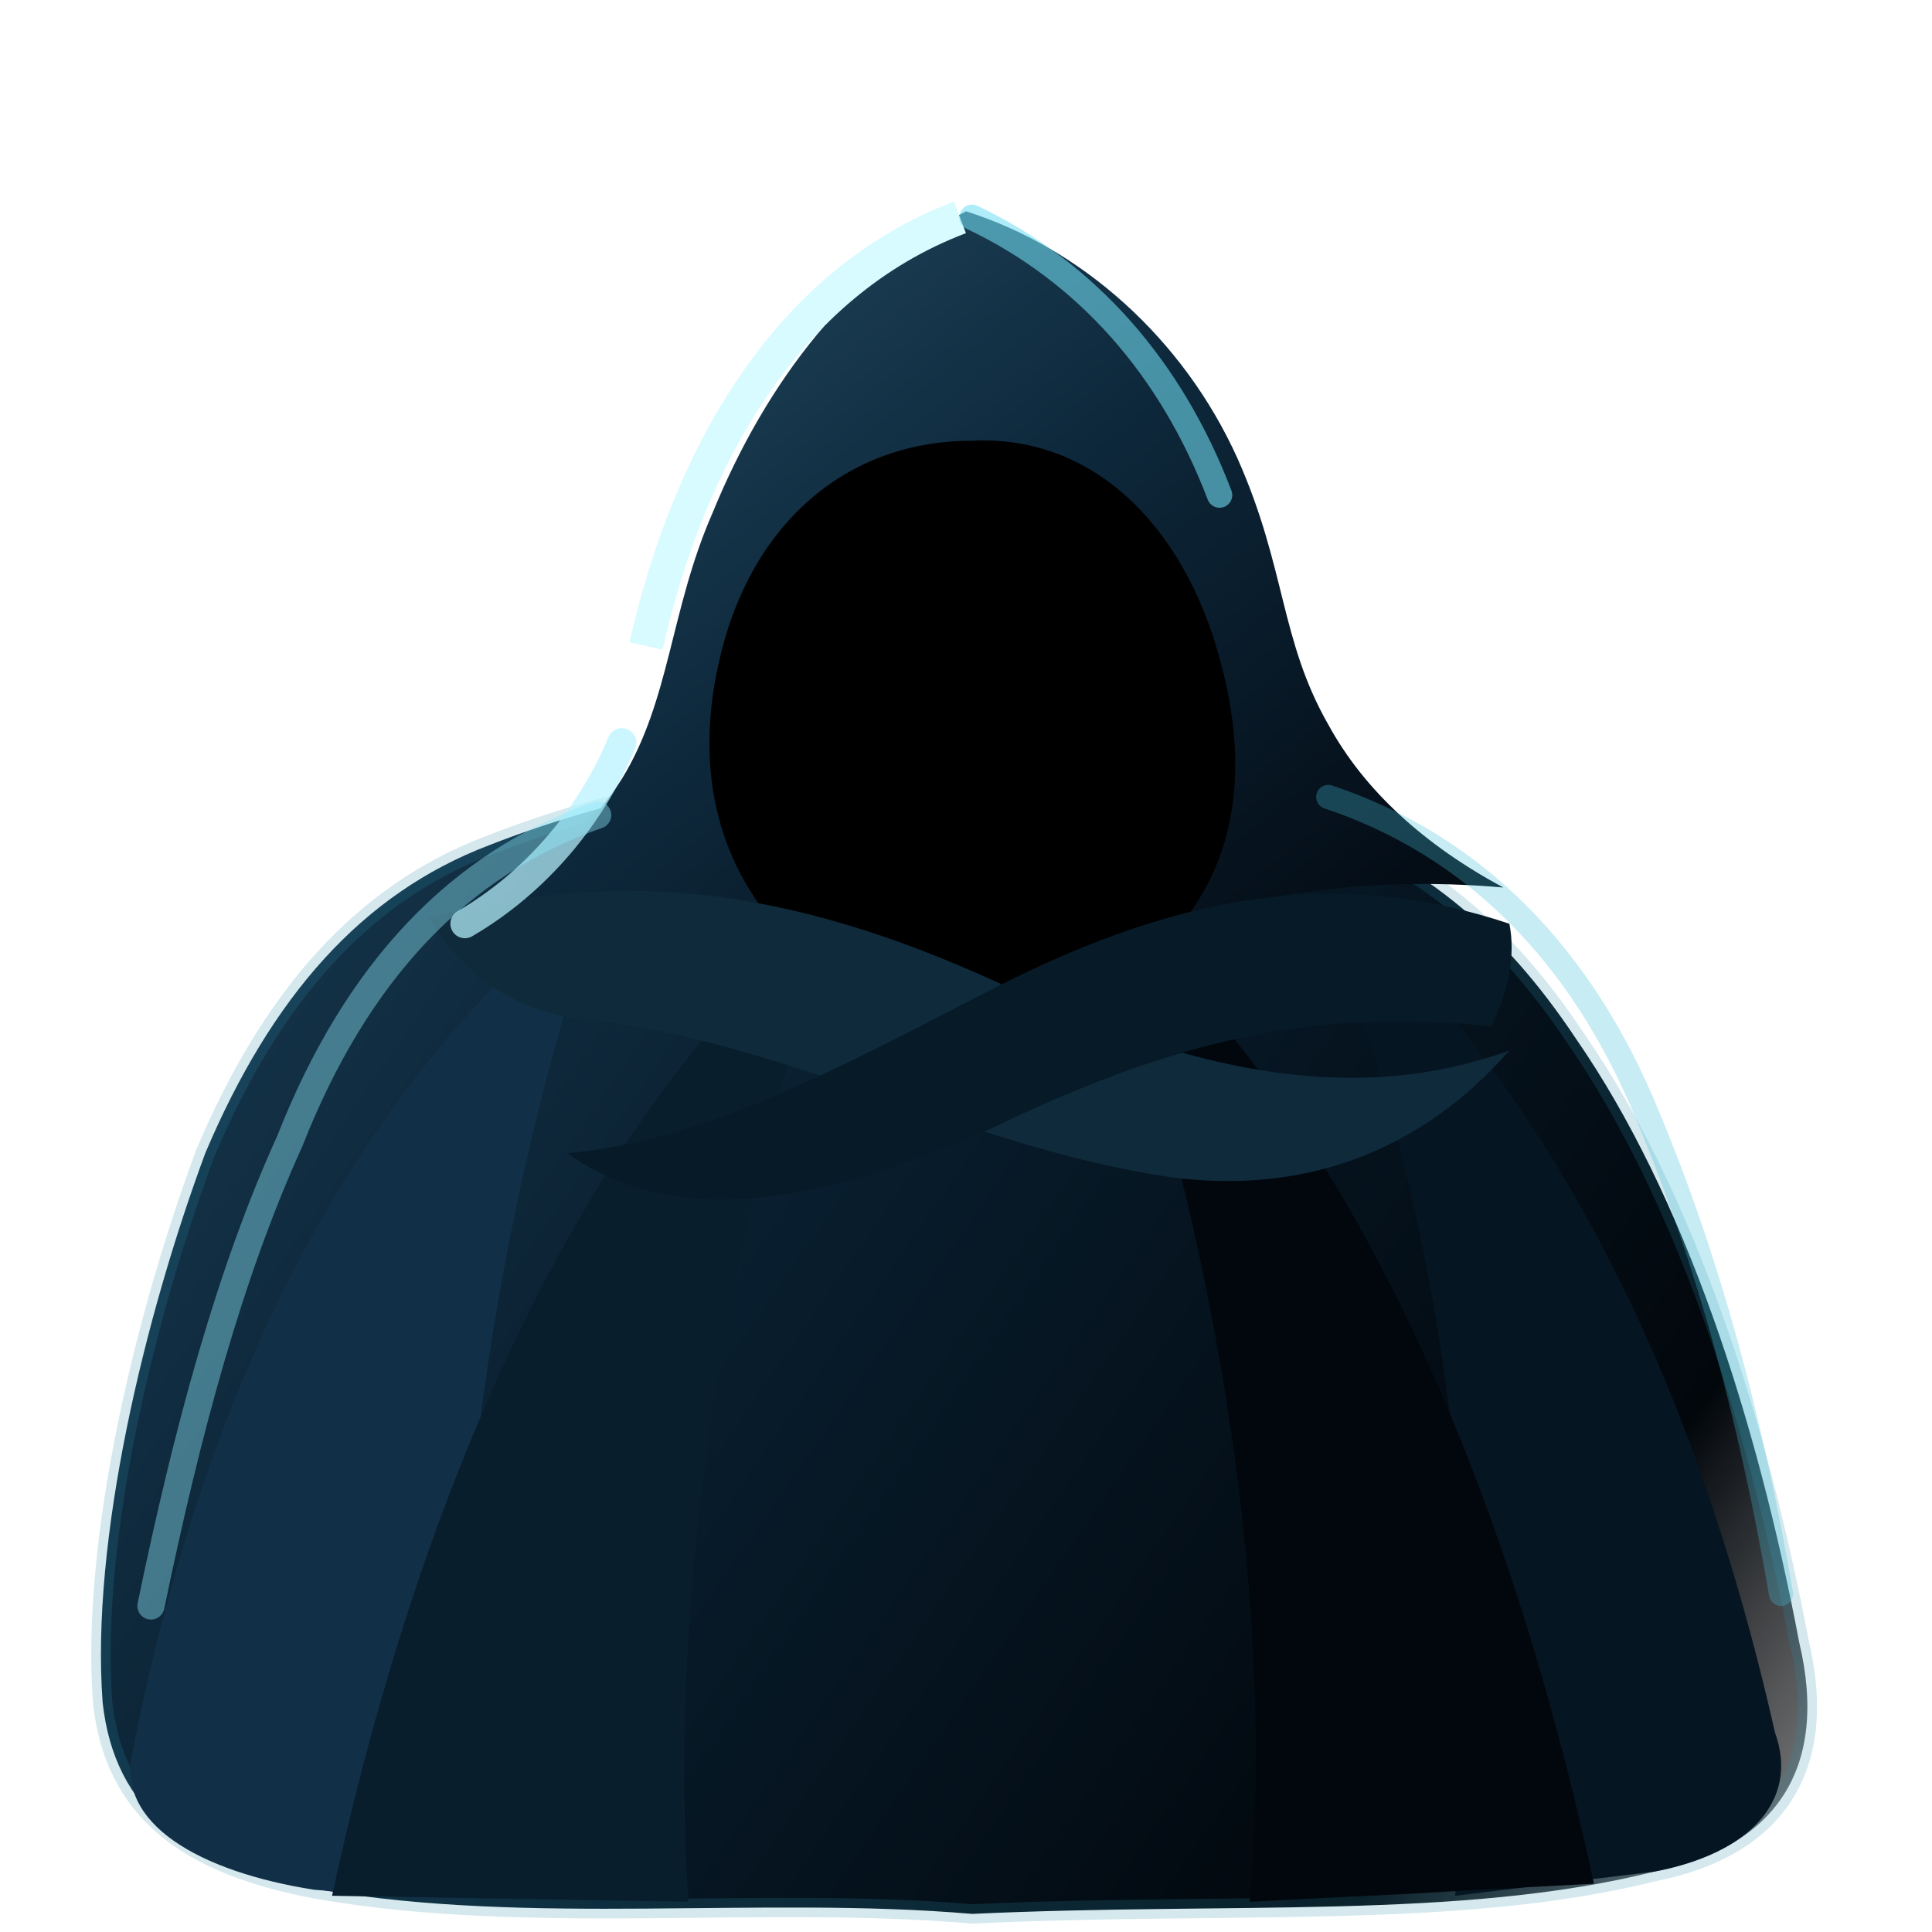
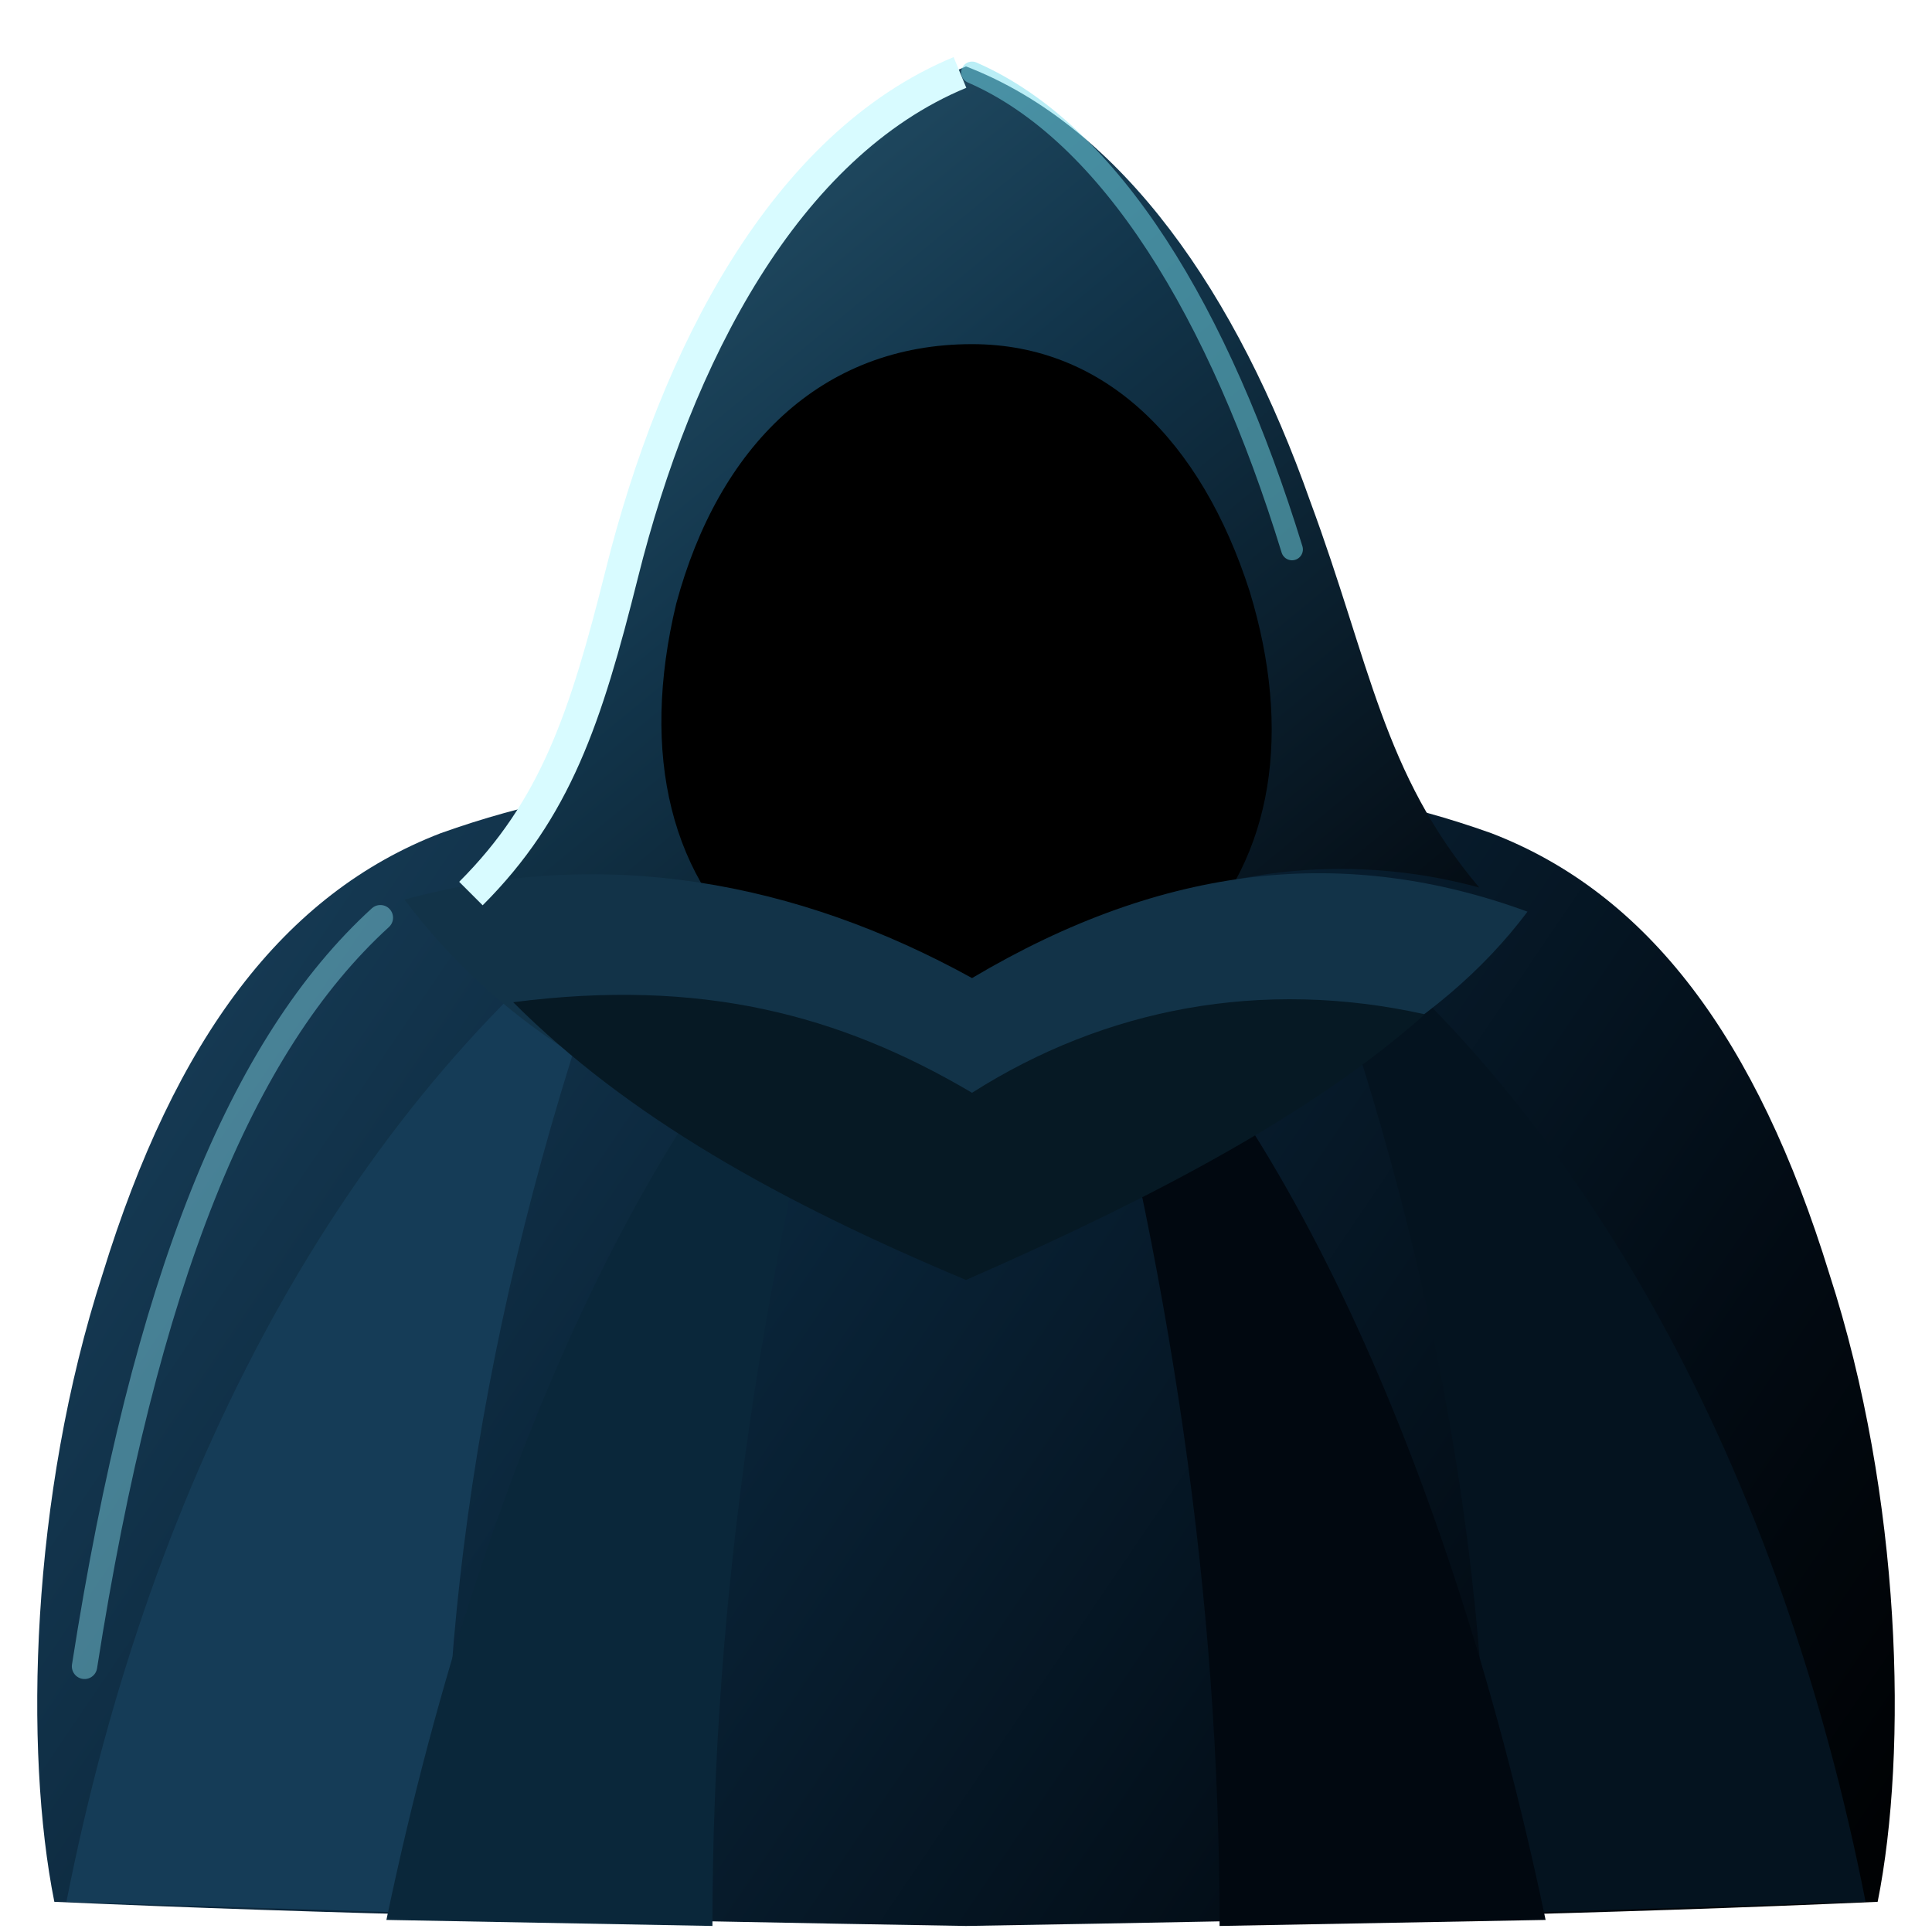
- <svg xmlns="http://www.w3.org/2000/svg" viewBox="0 0 32 32" role="img" focusable="false" aria-labelledby="micro-title micro-description">
+ <svg xmlns="http://www.w3.org/2000/svg" viewBox="0 0 32 32" role="img" focusable="false" aria-labelledby="mt md">
  <defs>
-     <linearGradient id="m-cloak" x1="3" y1="13" x2="29" y2="31" gradientUnits="userSpaceOnUse">
-       <stop stop-color="#17384f" />
-       <stop offset=".4" stop-color="#081d2d" />
-       <stop offset=".84" stop-color="#02070c" />
-       <stop offset="1" stop-color="#000103" stop-opacity=".55" />
+     <linearGradient id="mc" x1="2" y1="13" x2="30" y2="32" gradientUnits="userSpaceOnUse">
+       <stop stop-color="#19405b" />
+       <stop offset=".42" stop-color="#092337" />
+       <stop offset=".82" stop-color="#020a12" />
+       <stop offset="1" stop-color="#000204" />
    </linearGradient>
-     <linearGradient id="m-hood" x1="10" y1="3" x2="22" y2="18" gradientUnits="userSpaceOnUse">
-       <stop stop-color="#224960" />
-       <stop offset=".45" stop-color="#0d273a" />
-       <stop offset="1" stop-color="#02070e" />
+     <linearGradient id="mh" x1="9" y1="1" x2="23" y2="18" gradientUnits="userSpaceOnUse">
+       <stop stop-color="#2a5870" />
+       <stop offset=".4" stop-color="#12354b" />
+       <stop offset="1" stop-color="#02070d" />
    </linearGradient>
  </defs>
-   <path d="M8.1 14C6 14.8 4.5 16.5 3.4 19.1C2.4 21.8 1.5 25.5 1.7 28.2C1.9 30 3.1 30.9 5.3 31.3C8.8 31.9 12.6 31.4 16.1 31.7C20.4 31.5 24.2 31.8 27.4 31C29.4 30.6 30.3 29.3 29.8 27.2C29.1 23.5 27.9 19.8 26.1 17.2C24.9 15.4 23.5 14.2 21.4 13.5C19.5 12.8 17.9 12.6 16 12.6C13.1 12.6 10.4 13.1 8.1 14Z" fill="url(#m-cloak)" stroke="#2c90aa" stroke-opacity=".2" stroke-width=".32" />
-   <path d="M2.2 29C3.4 22.9 5.9 17.9 10 14.7C8.3 19.7 7.3 25.5 7.7 31.5L5.2 31.3C3.3 31 1.9 30.2 2.2 29Z" fill="#113047" />
-   <path d="M29.4 28.7C28 22.5 25.5 17.7 21.6 14.3C23.8 19.5 24.7 25.5 24.1 31.4L27.4 31C29 30.7 29.8 29.8 29.4 28.7Z" fill="#061522" />
-   <path d="M5.5 31.4C7.2 23.5 10.3 17.8 13.9 15C11.8 21 11.1 26.7 11.4 31.5Z" fill="#091e2d" />
-   <path d="M26.4 31.2C24.7 23.3 21.7 17.8 18.2 14.9C20.3 20.9 21.1 26.8 20.7 31.5Z" fill="#01070c" />
-   <path d="M16 3.5C14.1 4.5 12.7 6.3 11.8 8.5C11.1 10.1 11.1 11.6 10.3 12.9C9.6 14 8.6 14.7 7.6 15.3C9.7 14.8 12 14.9 14 15.8C15.1 16.3 15.7 16.8 16.2 17.4C16.7 16.7 17.4 16.1 18.4 15.7C20.4 14.8 22.6 14.5 24.9 14.7C23.6 14 22.6 13.1 22 12C21.2 10.6 21.3 9.4 20.5 7.6C19.6 5.6 17.9 4.1 16 3.5Z" fill="url(#m-hood)" />
-   <path d="M16.1 7.3C14 7.3 12.4 8.7 11.9 11C11.5 12.8 11.9 14.4 13.1 15.6C14 16.4 15 16.9 16 16.9C17.3 16.9 18.5 16.4 19.4 15.5C20.5 14.3 20.7 12.7 20.2 10.9C19.6 8.7 18.1 7.2 16.1 7.3Z" fill="#000" />
-   <path d="M7.1 15.2C10.5 14.3 13.4 14.8 16.8 16.4C19.9 17.8 22.5 18.3 25 17.4C23.6 19 21.7 19.8 19.4 19.5C16 19 13.2 17.3 9.8 16.9C8.6 16.8 7.7 16.2 7.1 15.2Z" fill="#0f2a3b" />
-   <path d="M25 15.3C22.3 14.4 19.7 14.7 16.4 16.4C13.7 17.8 11.6 18.9 9.4 19.1C11.2 20.4 13.7 19.9 16.4 18.7C19.5 17.2 21.8 16.7 24.7 17C25 16.4 25.1 15.8 25 15.3Z" fill="#071a27" />
-   <path d="M7.7 15.3C8.9 14.6 9.8 13.5 10.3 12.3" fill="none" stroke="#b8f3ff" stroke-opacity=".72" stroke-width=".48" stroke-linecap="round" />
-   <path d="M10.7 10.7C11.4 7.6 13 4.7 15.9 3.6" fill="none" stroke="#d7fbff" stroke-width=".56" stroke-linecap="butt" />
-   <path d="M16.1 3.6C18 4.5 19.4 6.1 20.2 8.2" fill="none" stroke="#72dff3" stroke-opacity=".58" stroke-width=".42" stroke-linecap="round" />
-   <path d="M9.9 13.5C7.6 14.3 5.9 16.1 4.8 18.9C3.8 21.1 3.1 23.7 2.5 26.6" fill="none" stroke="#8ce8f9" stroke-opacity=".42" stroke-width=".45" stroke-linecap="round" />
-   <path d="M22 13.2C24.4 14 26.2 15.8 27.3 18.5C28.3 20.9 29 23.5 29.5 26.4" fill="none" stroke="#46bed8" stroke-opacity=".3" stroke-width=".4" stroke-linecap="round" />
+   <path d="M7.3 13.8C4.7 14.8 2.9 17.2 1.7 21.1C.5 24.8.4 29 .9 31.5C5.4 31.7 10.1 31.8 16 31.9C21.9 31.8 26.6 31.7 31.1 31.5C31.6 29 31.5 24.8 30.3 21.1C29.1 17.2 27.3 14.8 24.7 13.8C21.9 12.8 19.1 12.7 16 13.3C12.9 12.7 10.1 12.8 7.3 13.8Z" fill="url(#mc)" />
+   <path d="M1.1 31.5C2.5 24.4 5.7 18.4 10.4 14.8C8.2 20.7 7.2 26.5 7.4 31.7Z" fill="#153c57" />
+   <path d="M30.9 31.5C29.5 24.4 26.3 18.4 21.6 14.8C23.8 20.7 24.8 26.5 24.6 31.7Z" fill="#04131f" />
+   <path d="M6.4 31.8C8.1 23.7 11.1 17.8 14.2 15.2C12.6 21 11.8 26.5 11.8 31.9Z" fill="#0a273a" />
+   <path d="M25.6 31.8C23.9 23.7 20.9 17.8 17.8 15.2C19.4 21 20.2 26.5 20.2 31.9Z" fill="#010810" />
+   <path d="M16 1.1C13.4 2.2 11.7 5 10.5 8.5C9.6 11.2 9.5 12.9 7.7 15C10.2 14.3 12.5 14.5 14.3 15.5C15.2 16 15.7 16.7 16.1 17.4C16.5 16.6 17.2 15.9 18.2 15.4C20 14.4 22.3 14.1 24.5 14.7C22.9 12.8 22.7 11 21.7 8.3C20.5 4.9 18.6 2.1 16 1.1Z" fill="url(#mh)" />
+   <path d="M16.1 5.7C13.6 5.7 11.9 7.4 11.2 10C10.6 12.5 11.1 14.6 12.7 15.9C13.7 16.7 14.8 17.2 16 17.2C17.4 17.2 18.8 16.6 19.7 15.6C21.1 14.2 21.4 12.1 20.7 9.8C19.9 7.3 18.3 5.7 16.1 5.7Z" fill="#000" />
+   <path d="M6.7 14.9C10 14 13.2 14.6 16.1 16.2C19.3 14.3 22.3 14 25.3 15.1C23.8 17.1 21.4 18.3 18.6 19.2C17.5 19.5 16.7 19.9 16 20.4C15.2 19.9 14.2 19.5 13.1 19.1C10.3 18.2 8.2 16.9 6.7 14.9Z" fill="#123348" />
+   <path d="M8.5 16.6C11.6 16.2 13.9 16.8 16.1 18.1C18.3 16.7 20.9 16.2 23.6 16.8C21.8 18.4 19.2 19.8 16 21.2C12.9 19.9 10.4 18.5 8.5 16.6Z" fill="#061924" />
+   <path d="M7.8 14.8C9.2 13.4 9.7 11.9 10.3 9.5C11.2 5.9 13 2.4 15.9 1.2" fill="none" stroke="#d8fbff" stroke-width=".55" stroke-linecap="butt" />
+   <path d="M16.1 1.2C18.4 2.2 20.2 5.2 21.4 9.1" fill="none" stroke="#77deef" stroke-opacity=".5" stroke-width=".36" stroke-linecap="round" />
+   <path d="M6.3 15.2C4 17.3 2.4 21.2 1.4 27.6" fill="none" stroke="#8fe9f8" stroke-opacity=".42" stroke-width=".42" stroke-linecap="round" />
</svg>
